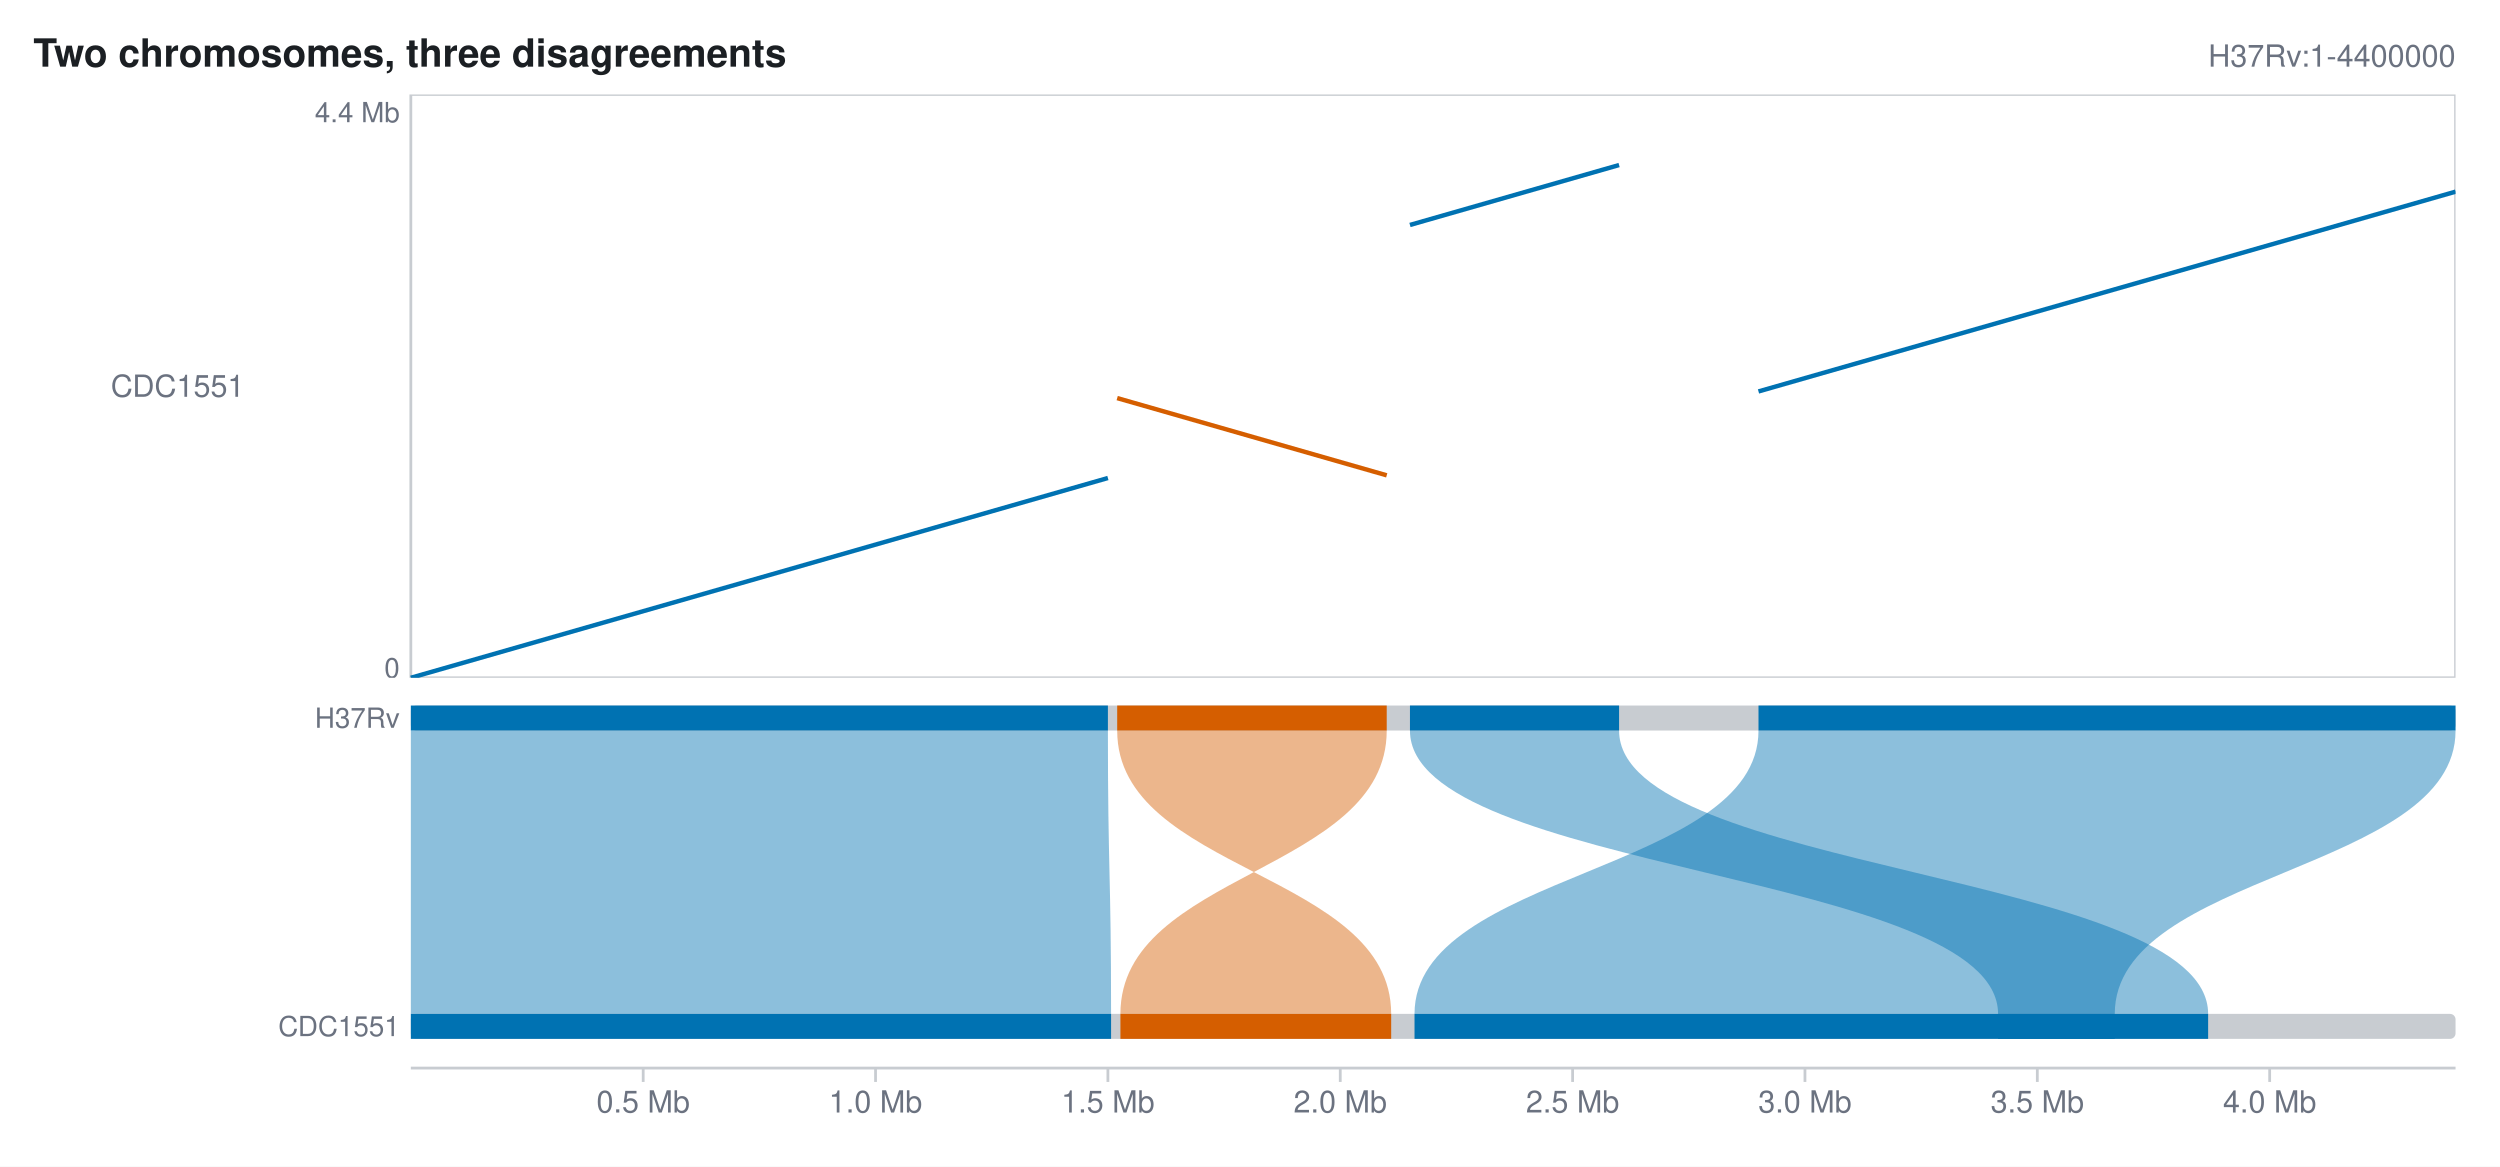
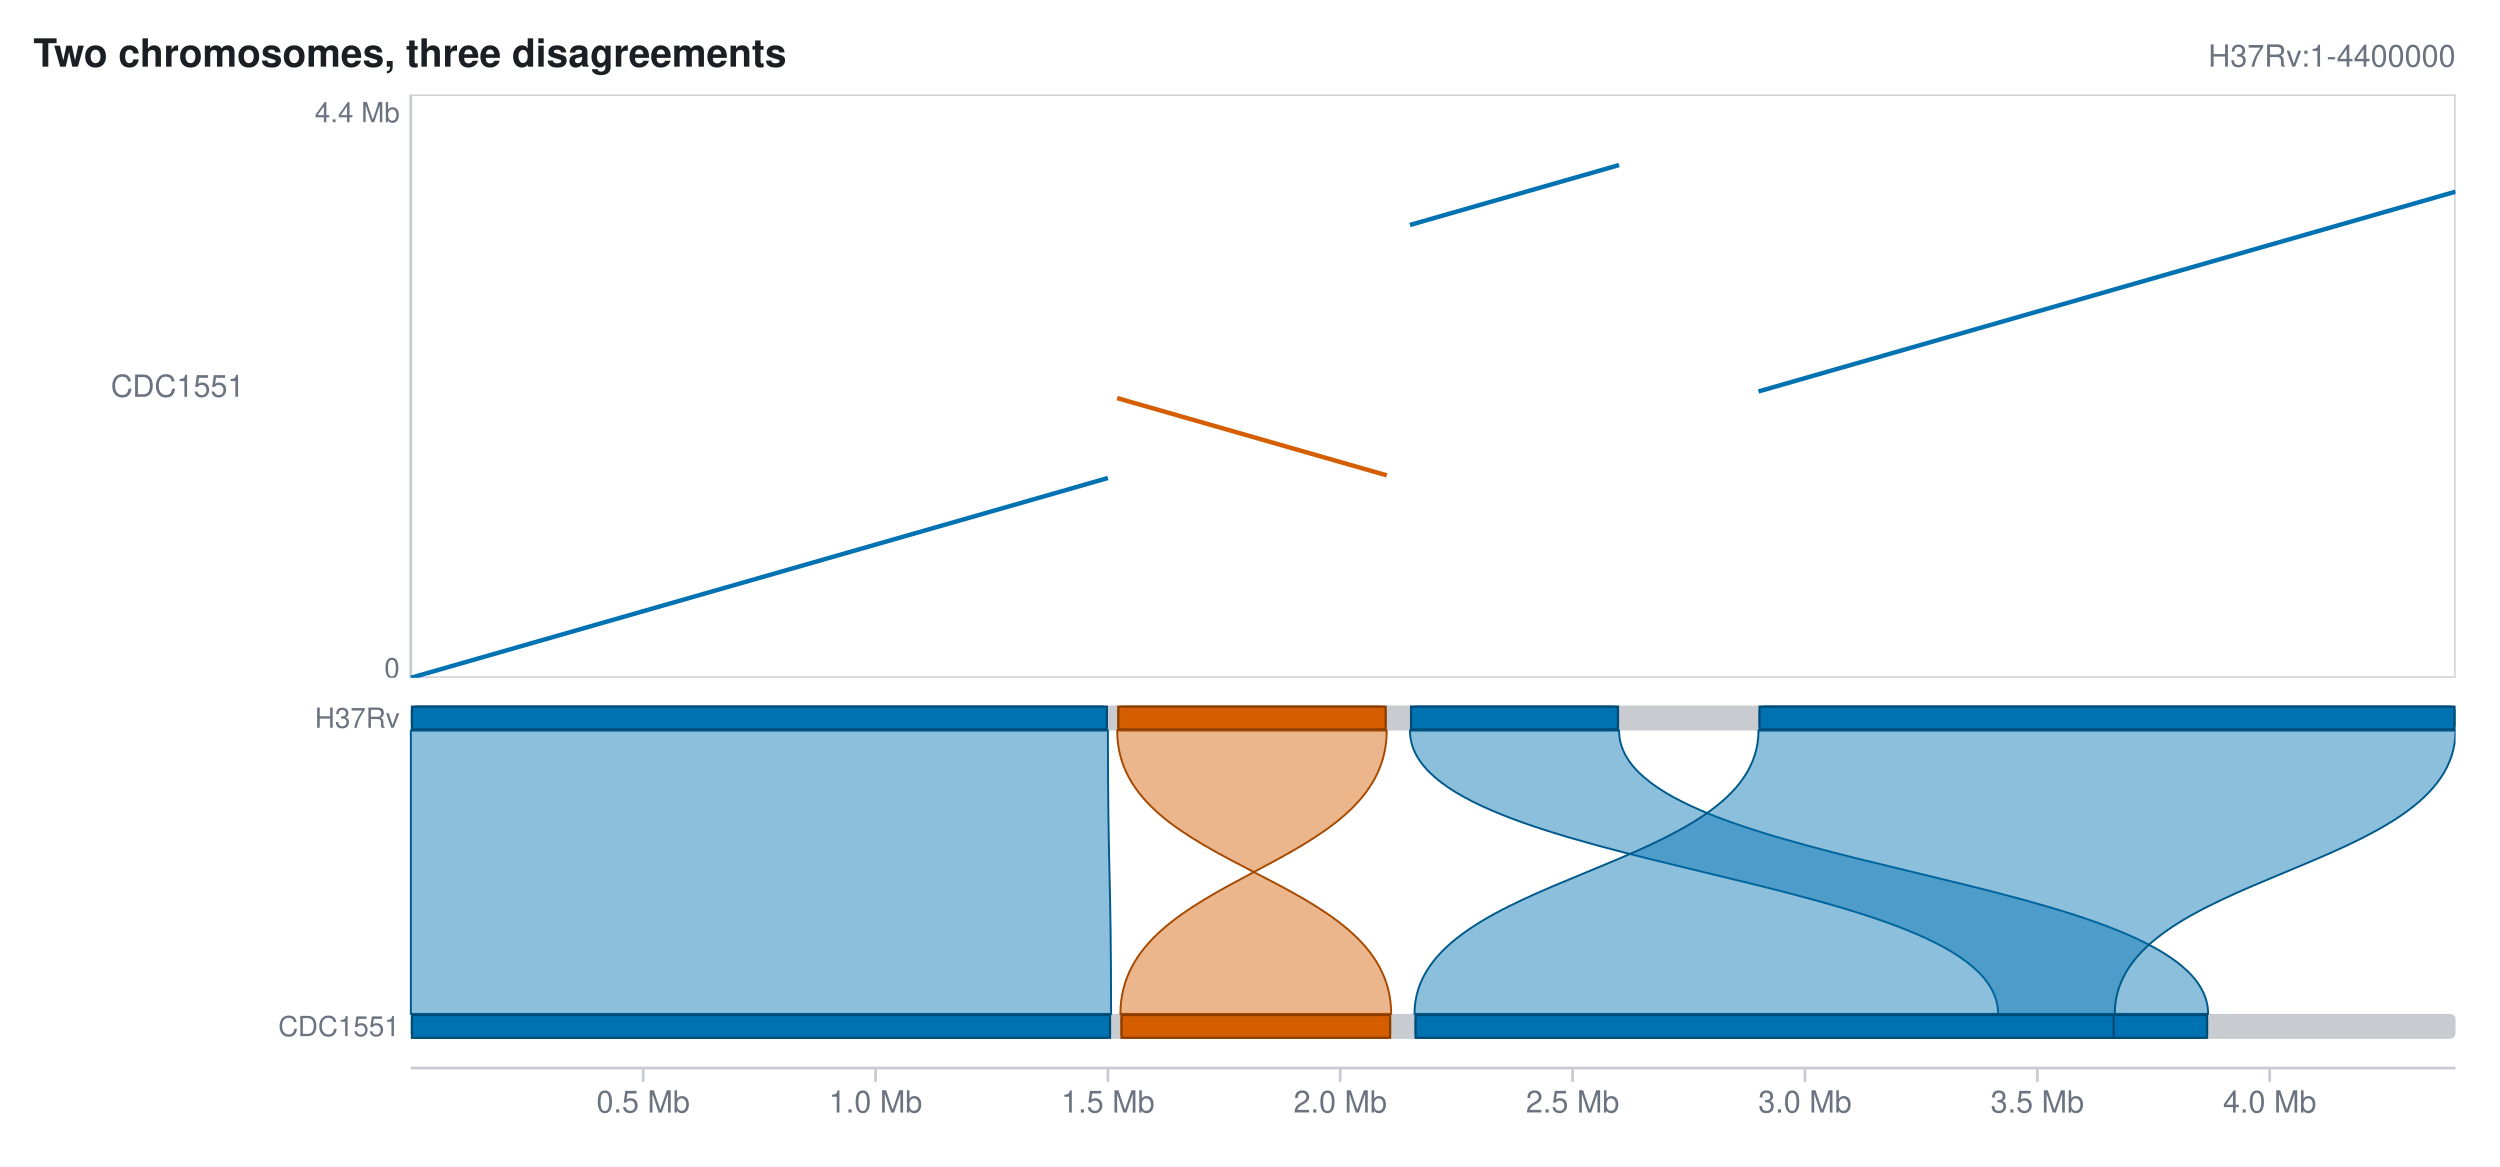
<svg xmlns="http://www.w3.org/2000/svg" width="900" height="420" viewBox="0 0 900 420" font-family="Helvetica, Arial, sans-serif">
  <defs>
    <clipPath id="karyon-clip-0">
      <rect x="96" y="34" width="788" height="210" />
    </clipPath>
    <clipPath id="karyon-clip-1">
      <rect x="96" y="254" width="788" height="120" />
    </clipPath>
    <clipPath id="karyon-clip-2">
      <rect x="96" y="384" width="788" height="26" />
    </clipPath>
  </defs>
  <rect x="0" y="0" width="900" height="420" fill="#ffffff" />
  <text x="12" y="24" fill="#1b1f23" font-size="14" text-anchor="start" font-weight="bold">Two chromosomes, three disagreements</text>
  <text x="884" y="24" fill="#6b7280" font-size="11" text-anchor="end">H37Rv:1-4400000</text>
  <text x="88" y="142.85" fill="#6b7280" font-size="11" text-anchor="end">CDC1551</text>
  <g clip-path="url(#karyon-clip-0)">
    <rect x="147.9" y="34" width="736.1" height="210" fill="none" stroke="#c8ccd1" stroke-width="1" />
    <line x1="147.9" y1="244" x2="398.843" y2="172.082" stroke="#0072b2" stroke-width="1.6" />
    <line x1="402.189" y1="143.315" x2="499.22" y2="171.123" stroke="#d55e00" stroke-width="1.6" />
    <line x1="507.585" y1="80.986" x2="582.868" y2="59.411" stroke="#0072b2" stroke-width="1.6" />
    <line x1="633.057" y1="140.918" x2="884" y2="69" stroke="#0072b2" stroke-width="1.6" />
    <text x="143.9" y="44" fill="#6b7280" font-size="10" text-anchor="end">4.4 Mb</text>
    <text x="143.9" y="244" fill="#6b7280" font-size="10" text-anchor="end">0</text>
  </g>
  <g clip-path="url(#karyon-clip-1)">
    <rect x="147.9" y="254" width="736.1" height="9" rx="2" fill="#c8ccd1" />
    <rect x="147.9" y="365" width="736.1" height="9" rx="2" fill="#c8ccd1" />
    <path d="M147.9 263 C147.9 314 147.9 314 147.9 365 L399.989 365 C399.989 314 398.843 314 398.843 263 Z" fill="#0072b2" fill-opacity="0.45" />
-     <rect x="147.9" y="254" width="250.943" height="9" fill="#0072b2" />
-     <rect x="147.9" y="365" width="252.089" height="9" fill="#0072b2" />
+     <path d="M147.9 263 C147.9 314 147.9 314 147.9 365 L399.989 365 C399.989 314 398.843 314 398.843 263 Z" fill="none" stroke="#00598b" stroke-width="0.7" />
+     <rect x="147.9" y="254" width="250.943" height="9" rx="2" fill="#0072b2" />
+     <rect x="148.3" y="254.4" width="250.143" height="8.2" fill="none" stroke="#004a74" stroke-width="0.8" />
+     <rect x="147.9" y="365" width="252.089" height="9" rx="2" fill="#0072b2" />
+     <rect x="148.3" y="365.4" width="251.289" height="8.2" fill="none" stroke="#004a74" stroke-width="0.8" />
    <path d="M402.189 263 C402.189 314 500.825 314 500.825 365 L403.35 365 C403.35 314 499.22 314 499.22 263 Z" fill="#d55e00" fill-opacity="0.45" />
-     <rect x="402.189" y="254" width="97.031" height="9" fill="#d55e00" />
-     <rect x="403.35" y="365" width="97.474" height="9" fill="#d55e00" />
+     <path d="M402.189 263 C402.189 314 500.825 314 500.825 365 L403.35 365 C403.35 314 499.22 314 499.22 263 Z" fill="none" stroke="#a64900" stroke-width="0.7" />
+     <rect x="402.189" y="254" width="97.031" height="9" rx="2" fill="#d55e00" />
+     <rect x="402.589" y="254.4" width="96.231" height="8.2" fill="none" stroke="#8a3d00" stroke-width="0.8" />
+     <rect x="403.35" y="365" width="97.474" height="9" rx="2" fill="#d55e00" />
+     <rect x="403.75" y="365.4" width="96.674" height="8.2" fill="none" stroke="#8a3d00" stroke-width="0.8" />
    <path d="M507.585 263 C507.585 314 719.302 314 719.302 365 L794.929 365 C794.929 314 582.868 314 582.868 263 Z" fill="#0072b2" fill-opacity="0.45" />
-     <rect x="507.585" y="254" width="75.283" height="9" fill="#0072b2" />
-     <rect x="719.302" y="365" width="75.627" height="9" fill="#0072b2" />
+     <path d="M507.585 263 C507.585 314 719.302 314 719.302 365 L794.929 365 C794.929 314 582.868 314 582.868 263 Z" fill="none" stroke="#00598b" stroke-width="0.7" />
+     <rect x="507.585" y="254" width="75.283" height="9" rx="2" fill="#0072b2" />
+     <rect x="507.985" y="254.4" width="74.483" height="8.2" fill="none" stroke="#004a74" stroke-width="0.8" />
+     <rect x="719.302" y="365" width="75.627" height="9" rx="2" fill="#0072b2" />
+     <rect x="719.702" y="365.4" width="74.827" height="8.2" fill="none" stroke="#004a74" stroke-width="0.8" />
    <path d="M633.057 263 C633.057 314 509.228 314 509.228 365 L761.317 365 C761.317 314 884 314 884 263 Z" fill="#0072b2" fill-opacity="0.45" />
-     <rect x="633.057" y="254" width="250.943" height="9" fill="#0072b2" />
-     <rect x="509.228" y="365" width="252.089" height="9" fill="#0072b2" />
+     <path d="M633.057 263 C633.057 314 509.228 314 509.228 365 L761.317 365 C761.317 314 884 314 884 263 Z" fill="none" stroke="#00598b" stroke-width="0.7" />
+     <rect x="633.057" y="254" width="250.943" height="9" rx="2" fill="#0072b2" />
+     <rect x="633.457" y="254.4" width="250.143" height="8.2" fill="none" stroke="#004a74" stroke-width="0.8" />
+     <rect x="509.228" y="365" width="252.089" height="9" rx="2" fill="#0072b2" />
+     <rect x="509.628" y="365.4" width="251.289" height="8.2" fill="none" stroke="#004a74" stroke-width="0.8" />
    <text x="143.9" y="262" fill="#6b7280" font-size="10" text-anchor="end">H37Rv</text>
    <text x="143.9" y="373" fill="#6b7280" font-size="10" text-anchor="end">CDC1551</text>
  </g>
  <g clip-path="url(#karyon-clip-2)">
    <line x1="147.9" y1="384.5" x2="884" y2="384.5" stroke="#c8ccd1" stroke-width="1" />
    <line x1="231.548" y1="384.5" x2="231.548" y2="389.5" stroke="#c8ccd1" stroke-width="1" />
    <text x="231.548" y="400.5" fill="#6b7280" font-size="11" text-anchor="middle">0.5 Mb</text>
    <line x1="315.195" y1="384.5" x2="315.195" y2="389.5" stroke="#c8ccd1" stroke-width="1" />
    <text x="315.195" y="400.5" fill="#6b7280" font-size="11" text-anchor="middle">1.0 Mb</text>
    <line x1="398.843" y1="384.5" x2="398.843" y2="389.5" stroke="#c8ccd1" stroke-width="1" />
    <text x="398.843" y="400.5" fill="#6b7280" font-size="11" text-anchor="middle">1.5 Mb</text>
    <line x1="482.491" y1="384.5" x2="482.491" y2="389.5" stroke="#c8ccd1" stroke-width="1" />
    <text x="482.491" y="400.5" fill="#6b7280" font-size="11" text-anchor="middle">2.0 Mb</text>
    <line x1="566.138" y1="384.5" x2="566.138" y2="389.5" stroke="#c8ccd1" stroke-width="1" />
    <text x="566.138" y="400.5" fill="#6b7280" font-size="11" text-anchor="middle">2.5 Mb</text>
    <line x1="649.786" y1="384.5" x2="649.786" y2="389.5" stroke="#c8ccd1" stroke-width="1" />
    <text x="649.786" y="400.5" fill="#6b7280" font-size="11" text-anchor="middle">3.0 Mb</text>
    <line x1="733.434" y1="384.5" x2="733.434" y2="389.5" stroke="#c8ccd1" stroke-width="1" />
    <text x="733.434" y="400.5" fill="#6b7280" font-size="11" text-anchor="middle">3.5 Mb</text>
    <line x1="817.082" y1="384.5" x2="817.082" y2="389.5" stroke="#c8ccd1" stroke-width="1" />
    <text x="817.082" y="400.5" fill="#6b7280" font-size="11" text-anchor="middle">4.0 Mb</text>
  </g>
</svg>
